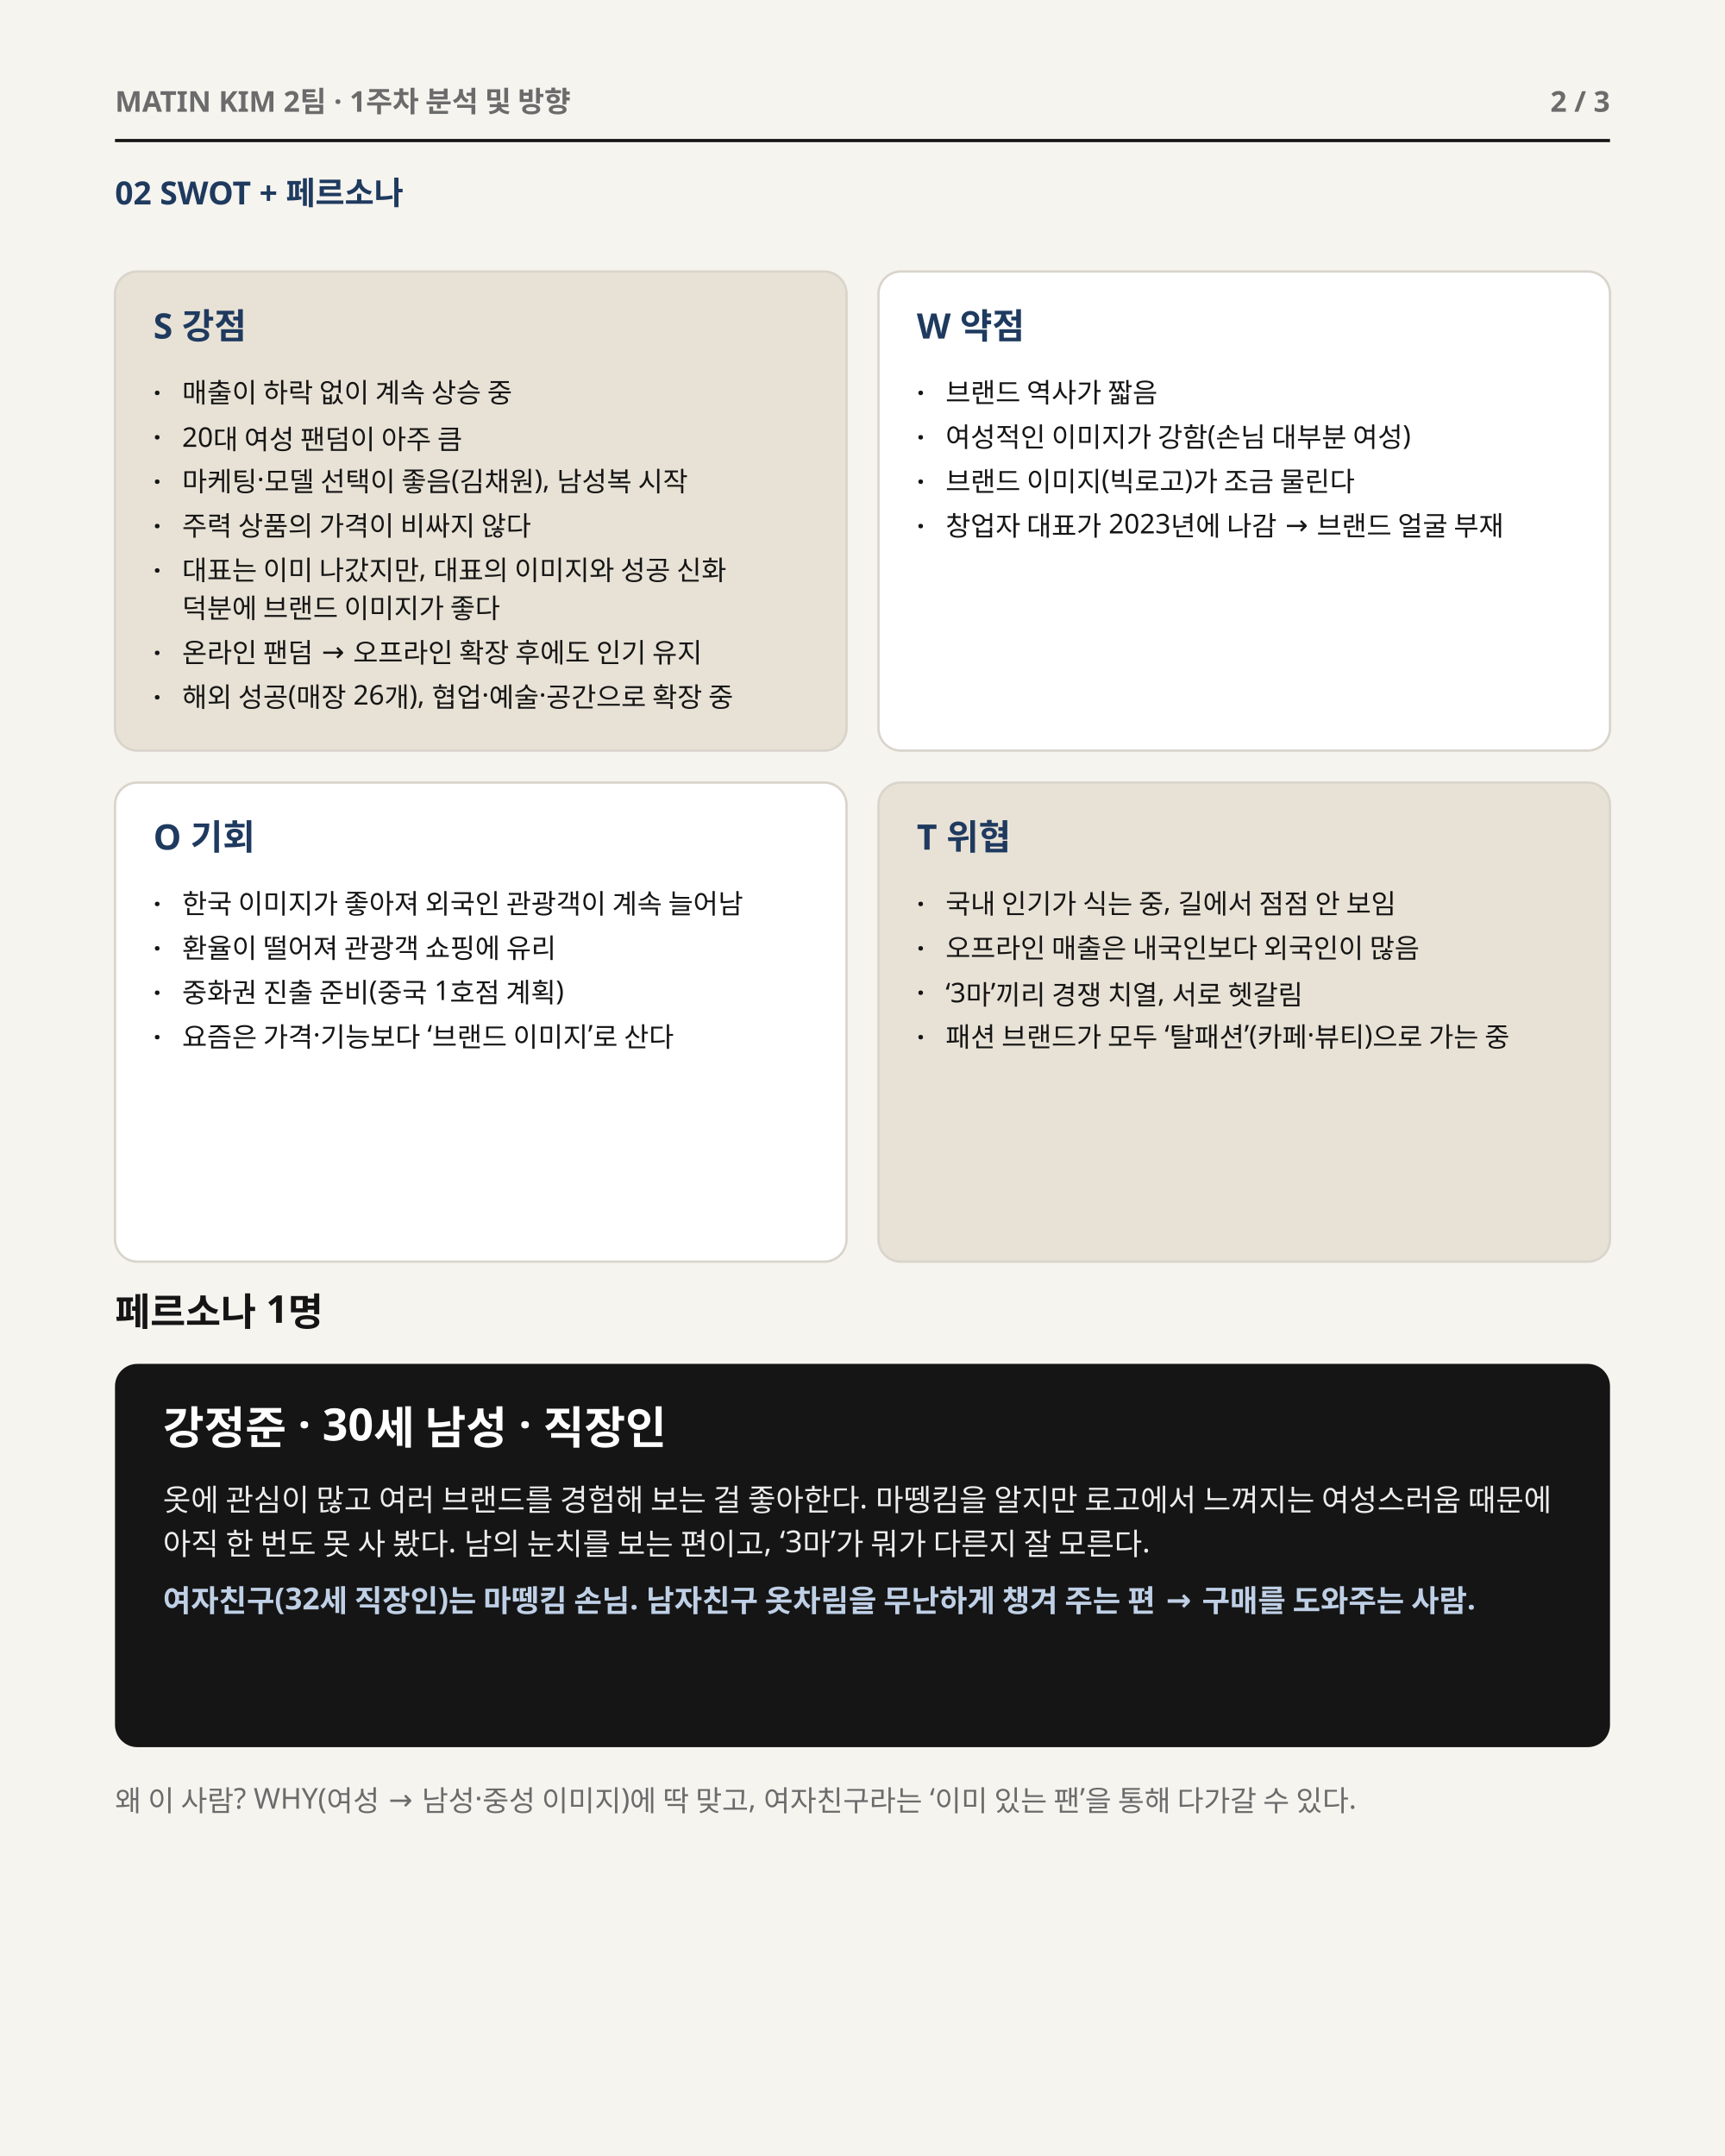
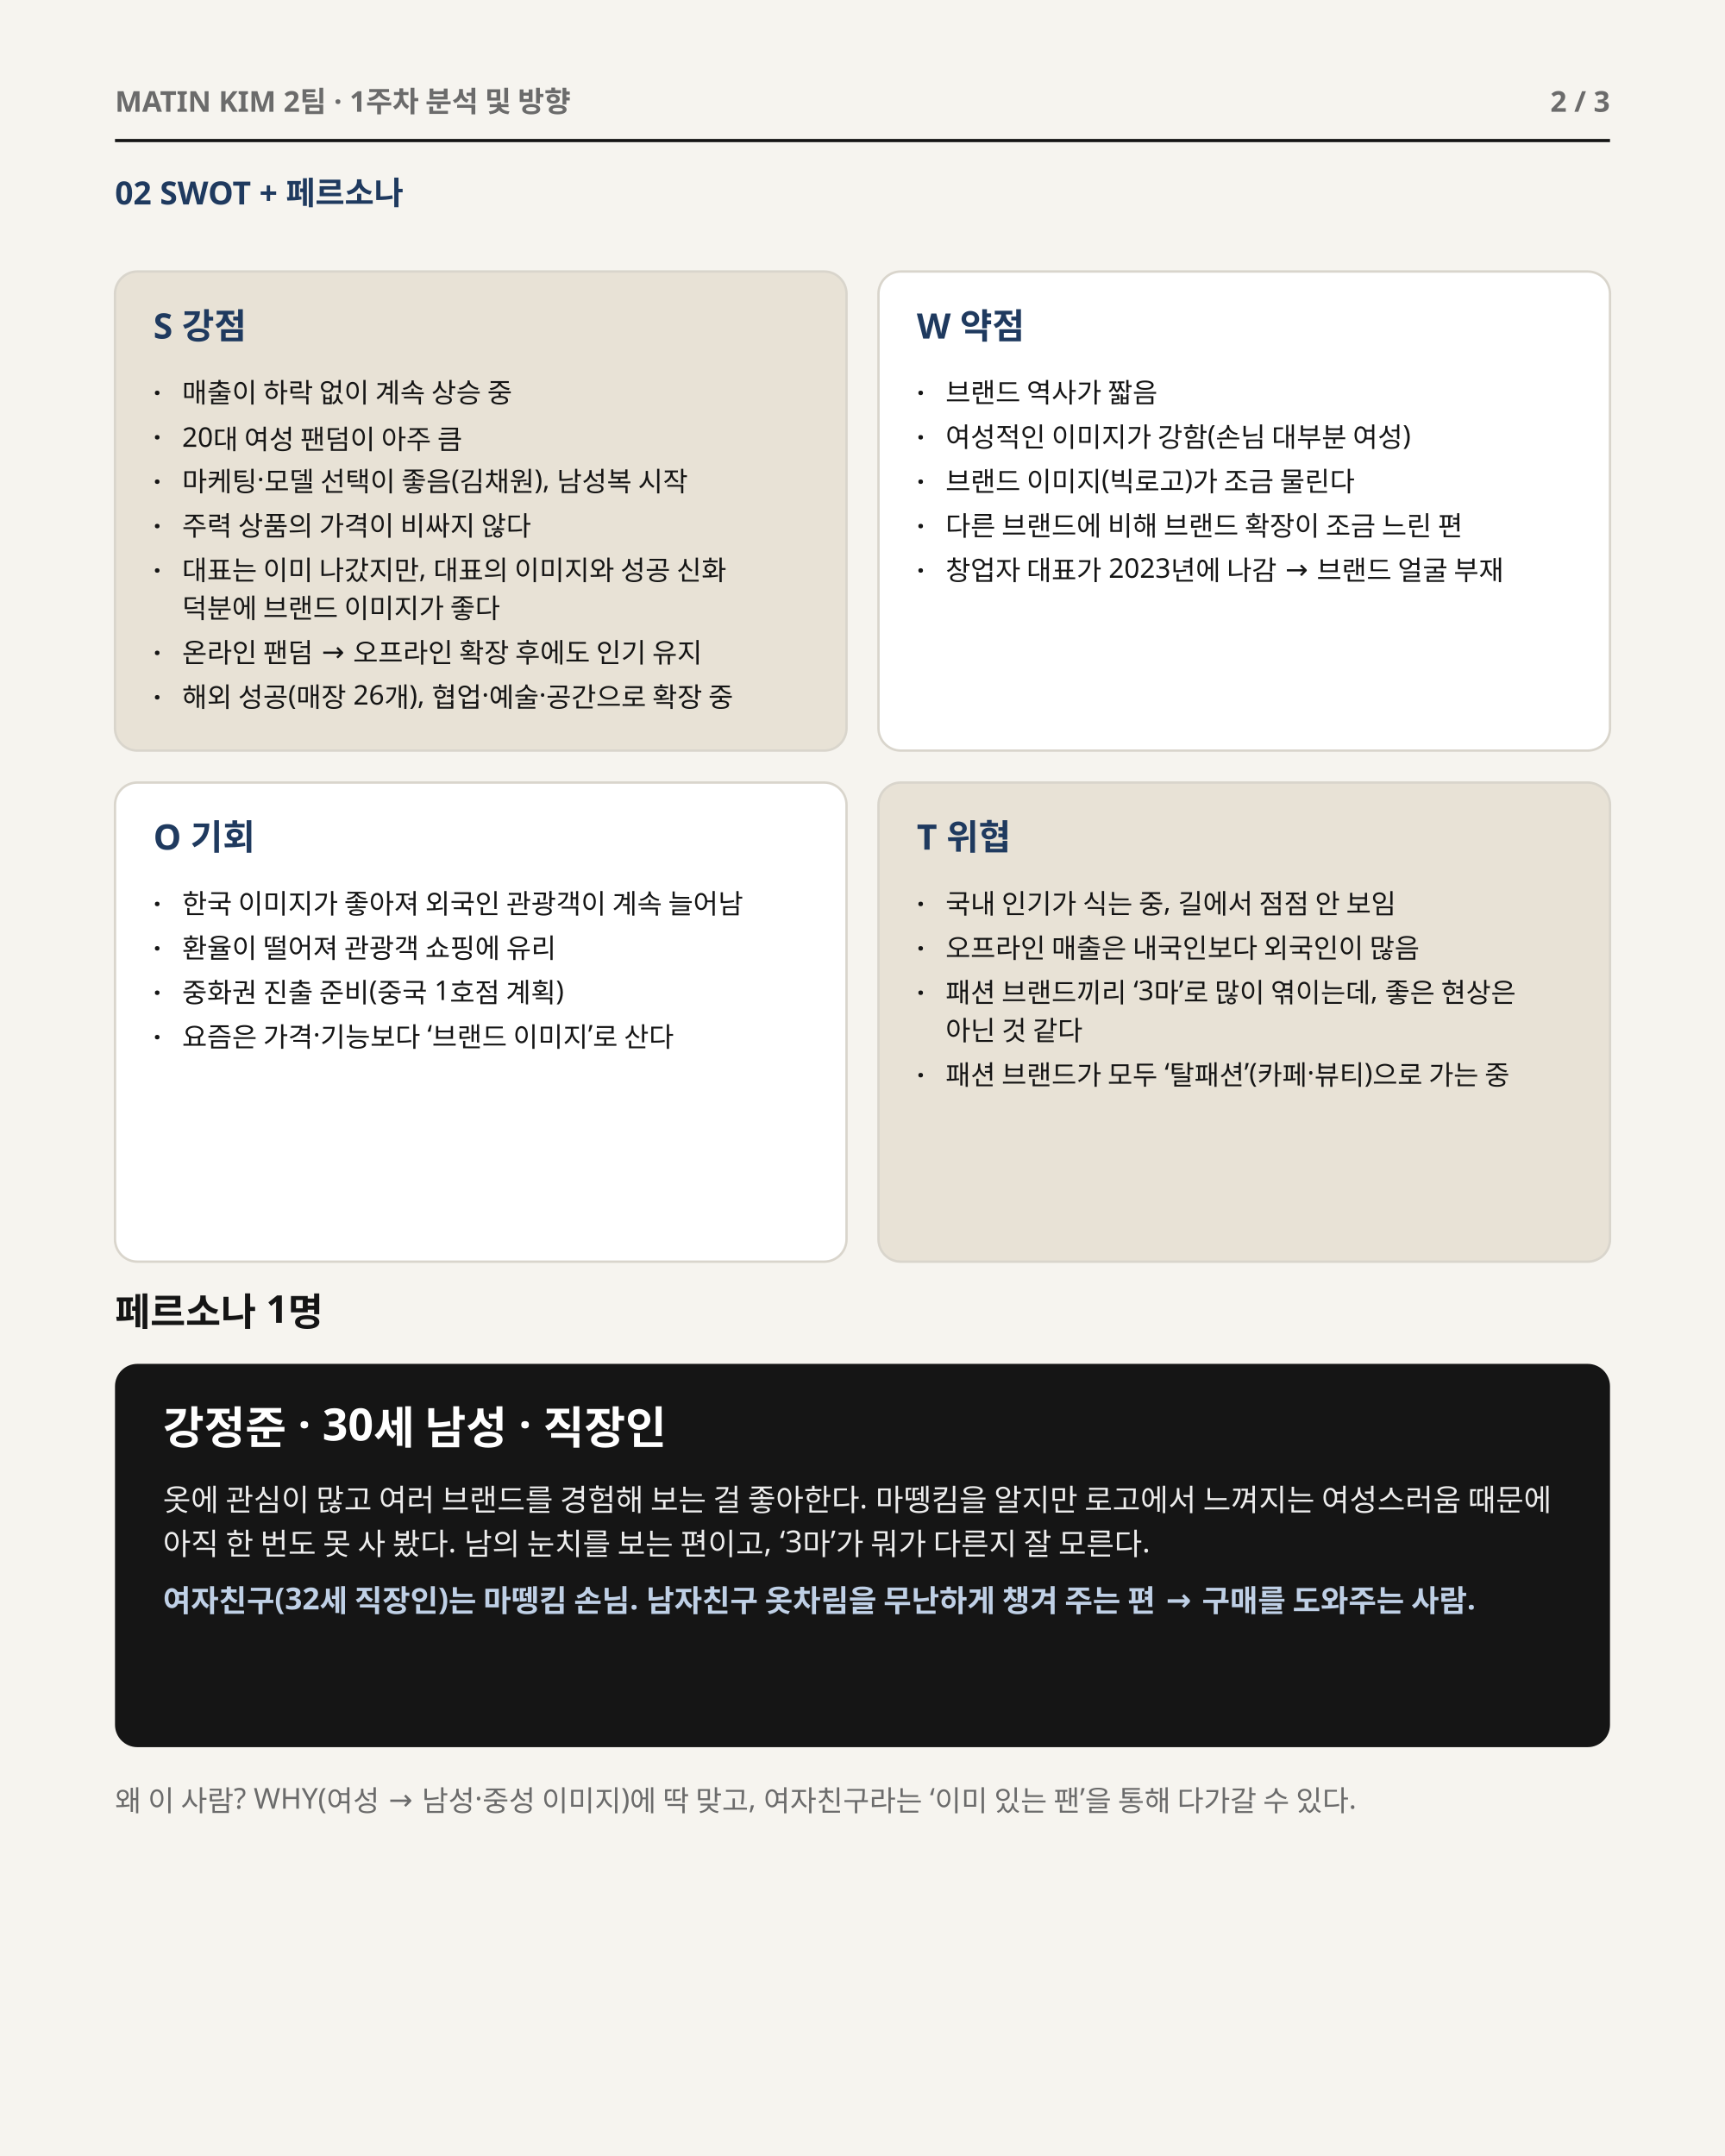
<svg xmlns="http://www.w3.org/2000/svg" width="1080" height="1350" viewBox="0 0 1080 1350">
  <rect width="1080" height="1350" fill="#F6F4EF" />
  <text x="72" y="70" font-family="Pretendard, 'Noto Sans KR', sans-serif" font-size="18" font-weight="600" fill="#6B6B6B" text-anchor="start">MATIN KIM 2팀 · 1주차 분석 및 방향</text>
  <text x="1008" y="70" font-family="Pretendard, 'Noto Sans KR', sans-serif" font-size="18" font-weight="600" fill="#6B6B6B" text-anchor="end">2 / 3</text>
  <line x1="72" y1="88" x2="1008" y2="88" stroke="#151515" stroke-width="2" />
  <text x="72" y="128" font-family="Pretendard, 'Noto Sans KR', sans-serif" font-size="20" font-weight="700" fill="#1F3A5F" text-anchor="start">02  SWOT + 페르소나</text>
  <rect x="72.0" y="170" width="458.0" height="300" rx="14" fill="#E8E2D6" stroke="#D9D5CC" stroke-width="1.5" />
  <text x="96.0" y="212" font-family="Pretendard, 'Noto Sans KR', sans-serif" font-size="22" font-weight="800" fill="#1F3A5F" text-anchor="start">S  강점</text>
  <text x="96.0" y="252" font-family="Pretendard, 'Noto Sans KR', sans-serif" font-size="17" font-weight="700" fill="#151515" text-anchor="start">·</text>
  <text x="114.0" y="252" font-family="Pretendard, 'Noto Sans KR', sans-serif" font-size="17" font-weight="500" fill="#151515" text-anchor="start">매출이 하락 없이 계속 상승 중</text>
  <text x="96.0" y="279.8" font-family="Pretendard, 'Noto Sans KR', sans-serif" font-size="17" font-weight="700" fill="#151515" text-anchor="start">·</text>
  <text x="114.0" y="279.8" font-family="Pretendard, 'Noto Sans KR', sans-serif" font-size="17" font-weight="500" fill="#151515" text-anchor="start">20대 여성 팬덤이 아주 큼</text>
  <text x="96.0" y="307.6" font-family="Pretendard, 'Noto Sans KR', sans-serif" font-size="17" font-weight="700" fill="#151515" text-anchor="start">·</text>
  <text x="114.0" y="307.6" font-family="Pretendard, 'Noto Sans KR', sans-serif" font-size="17" font-weight="500" fill="#151515" text-anchor="start">마케팅·모델 선택이 좋음(김채원), 남성복 시작</text>
  <text x="96.0" y="335.4" font-family="Pretendard, 'Noto Sans KR', sans-serif" font-size="17" font-weight="700" fill="#151515" text-anchor="start">·</text>
  <text x="114.0" y="335.4" font-family="Pretendard, 'Noto Sans KR', sans-serif" font-size="17" font-weight="500" fill="#151515" text-anchor="start">주력 상품의 가격이 비싸지 않다</text>
  <text x="96.0" y="363.2" font-family="Pretendard, 'Noto Sans KR', sans-serif" font-size="17" font-weight="700" fill="#151515" text-anchor="start">·</text>
  <text x="114.0" y="363.2" font-family="Pretendard, 'Noto Sans KR', sans-serif" font-size="17" font-weight="500" fill="#151515" text-anchor="start">대표는 이미 나갔지만, 대표의 이미지와 성공 신화</text>
  <text x="114.0" y="387" font-family="Pretendard, 'Noto Sans KR', sans-serif" font-size="17" font-weight="500" fill="#151515" text-anchor="start">덕분에 브랜드 이미지가 좋다</text>
  <text x="96.0" y="414.8" font-family="Pretendard, 'Noto Sans KR', sans-serif" font-size="17" font-weight="700" fill="#151515" text-anchor="start">·</text>
  <text x="114.0" y="414.8" font-family="Pretendard, 'Noto Sans KR', sans-serif" font-size="17" font-weight="500" fill="#151515" text-anchor="start">온라인 팬덤 → 오프라인 확장 후에도 인기 유지</text>
  <text x="96.0" y="442.6" font-family="Pretendard, 'Noto Sans KR', sans-serif" font-size="17" font-weight="700" fill="#151515" text-anchor="start">·</text>
  <text x="114.0" y="442.6" font-family="Pretendard, 'Noto Sans KR', sans-serif" font-size="17" font-weight="500" fill="#151515" text-anchor="start">해외 성공(매장 26개), 협업·예술·공간으로 확장 중</text>
  <rect x="550.0" y="170" width="458.0" height="300" rx="14" fill="#FFFFFF" stroke="#D9D5CC" stroke-width="1.5" />
  <text x="574.0" y="212" font-family="Pretendard, 'Noto Sans KR', sans-serif" font-size="22" font-weight="800" fill="#1F3A5F" text-anchor="start">W  약점</text>
  <text x="574.0" y="252" font-family="Pretendard, 'Noto Sans KR', sans-serif" font-size="17" font-weight="700" fill="#151515" text-anchor="start">·</text>
  <text x="592.0" y="252" font-family="Pretendard, 'Noto Sans KR', sans-serif" font-size="17" font-weight="500" fill="#151515" text-anchor="start">브랜드 역사가 짧음</text>
  <text x="574.0" y="279.8" font-family="Pretendard, 'Noto Sans KR', sans-serif" font-size="17" font-weight="700" fill="#151515" text-anchor="start">·</text>
  <text x="592.0" y="279.8" font-family="Pretendard, 'Noto Sans KR', sans-serif" font-size="17" font-weight="500" fill="#151515" text-anchor="start">여성적인 이미지가 강함(손님 대부분 여성)</text>
  <text x="574.0" y="307.6" font-family="Pretendard, 'Noto Sans KR', sans-serif" font-size="17" font-weight="700" fill="#151515" text-anchor="start">·</text>
  <text x="592.0" y="307.6" font-family="Pretendard, 'Noto Sans KR', sans-serif" font-size="17" font-weight="500" fill="#151515" text-anchor="start">브랜드 이미지(빅로고)가 조금 물린다</text>
  <text x="574.0" y="335.4" font-family="Pretendard, 'Noto Sans KR', sans-serif" font-size="17" font-weight="700" fill="#151515" text-anchor="start">·</text>
-   <text x="592.0" y="335.4" font-family="Pretendard, 'Noto Sans KR', sans-serif" font-size="17" font-weight="500" fill="#151515" text-anchor="start">창업자 대표가 2023년에 나감 → 브랜드 얼굴 부재</text>
+   <text x="592.0" y="335.4" font-family="Pretendard, 'Noto Sans KR', sans-serif" font-size="17" font-weight="500" fill="#151515" text-anchor="start">다른 브랜드에 비해 브랜드 확장이 조금 느린 편</text>
+   <text x="574.0" y="363.2" font-family="Pretendard, 'Noto Sans KR', sans-serif" font-size="17" font-weight="700" fill="#151515" text-anchor="start">·</text>
+   <text x="592.0" y="363.2" font-family="Pretendard, 'Noto Sans KR', sans-serif" font-size="17" font-weight="500" fill="#151515" text-anchor="start">창업자 대표가 2023년에 나감 → 브랜드 얼굴 부재</text>
  <rect x="72.0" y="490" width="458.0" height="300" rx="14" fill="#FFFFFF" stroke="#D9D5CC" stroke-width="1.5" />
  <text x="96.0" y="532" font-family="Pretendard, 'Noto Sans KR', sans-serif" font-size="22" font-weight="800" fill="#1F3A5F" text-anchor="start">O  기회</text>
  <text x="96.0" y="572" font-family="Pretendard, 'Noto Sans KR', sans-serif" font-size="17" font-weight="700" fill="#151515" text-anchor="start">·</text>
  <text x="114.0" y="572" font-family="Pretendard, 'Noto Sans KR', sans-serif" font-size="17" font-weight="500" fill="#151515" text-anchor="start">한국 이미지가 좋아져 외국인 관광객이 계속 늘어남</text>
  <text x="96.0" y="599.8" font-family="Pretendard, 'Noto Sans KR', sans-serif" font-size="17" font-weight="700" fill="#151515" text-anchor="start">·</text>
  <text x="114.0" y="599.8" font-family="Pretendard, 'Noto Sans KR', sans-serif" font-size="17" font-weight="500" fill="#151515" text-anchor="start">환율이 떨어져 관광객 쇼핑에 유리</text>
  <text x="96.0" y="627.6" font-family="Pretendard, 'Noto Sans KR', sans-serif" font-size="17" font-weight="700" fill="#151515" text-anchor="start">·</text>
  <text x="114.0" y="627.6" font-family="Pretendard, 'Noto Sans KR', sans-serif" font-size="17" font-weight="500" fill="#151515" text-anchor="start">중화권 진출 준비(중국 1호점 계획)</text>
  <text x="96.0" y="655.4" font-family="Pretendard, 'Noto Sans KR', sans-serif" font-size="17" font-weight="700" fill="#151515" text-anchor="start">·</text>
  <text x="114.0" y="655.4" font-family="Pretendard, 'Noto Sans KR', sans-serif" font-size="17" font-weight="500" fill="#151515" text-anchor="start">요즘은 가격·기능보다 ‘브랜드 이미지’로 산다</text>
  <rect x="550.0" y="490" width="458.0" height="300" rx="14" fill="#E8E2D6" stroke="#D9D5CC" stroke-width="1.5" />
  <text x="574.0" y="532" font-family="Pretendard, 'Noto Sans KR', sans-serif" font-size="22" font-weight="800" fill="#1F3A5F" text-anchor="start">T  위협</text>
  <text x="574.0" y="572" font-family="Pretendard, 'Noto Sans KR', sans-serif" font-size="17" font-weight="700" fill="#151515" text-anchor="start">·</text>
  <text x="592.0" y="572" font-family="Pretendard, 'Noto Sans KR', sans-serif" font-size="17" font-weight="500" fill="#151515" text-anchor="start">국내 인기가 식는 중, 길에서 점점 안 보임</text>
  <text x="574.0" y="599.8" font-family="Pretendard, 'Noto Sans KR', sans-serif" font-size="17" font-weight="700" fill="#151515" text-anchor="start">·</text>
  <text x="592.0" y="599.8" font-family="Pretendard, 'Noto Sans KR', sans-serif" font-size="17" font-weight="500" fill="#151515" text-anchor="start">오프라인 매출은 내국인보다 외국인이 많음</text>
  <text x="574.0" y="627.6" font-family="Pretendard, 'Noto Sans KR', sans-serif" font-size="17" font-weight="700" fill="#151515" text-anchor="start">·</text>
-   <text x="592.0" y="627.6" font-family="Pretendard, 'Noto Sans KR', sans-serif" font-size="17" font-weight="500" fill="#151515" text-anchor="start">‘3마’끼리 경쟁 치열, 서로 헷갈림</text>
-   <text x="574.0" y="655.4" font-family="Pretendard, 'Noto Sans KR', sans-serif" font-size="17" font-weight="700" fill="#151515" text-anchor="start">·</text>
-   <text x="592.0" y="655.4" font-family="Pretendard, 'Noto Sans KR', sans-serif" font-size="17" font-weight="500" fill="#151515" text-anchor="start">패션 브랜드가 모두 ‘탈패션’(카페·뷰티)으로 가는 중</text>
+   <text x="592.0" y="627.6" font-family="Pretendard, 'Noto Sans KR', sans-serif" font-size="17" font-weight="500" fill="#151515" text-anchor="start">패션 브랜드끼리 ‘3마’로 많이 엮이는데, 좋은 현상은</text>
+   <text x="592.0" y="651.4" font-family="Pretendard, 'Noto Sans KR', sans-serif" font-size="17" font-weight="500" fill="#151515" text-anchor="start">아닌 것 같다</text>
+   <text x="574.0" y="679.2" font-family="Pretendard, 'Noto Sans KR', sans-serif" font-size="17" font-weight="700" fill="#151515" text-anchor="start">·</text>
+   <text x="592.0" y="679.2" font-family="Pretendard, 'Noto Sans KR', sans-serif" font-size="17" font-weight="500" fill="#151515" text-anchor="start">패션 브랜드가 모두 ‘탈패션’(카페·뷰티)으로 가는 중</text>
  <text x="72" y="830" font-family="Pretendard, 'Noto Sans KR', sans-serif" font-size="24" font-weight="800" fill="#151515" text-anchor="start">페르소나 1명</text>
  <rect x="72" y="854" width="936" height="240" rx="14" fill="#151515" />
  <text x="102" y="904" font-family="Pretendard, 'Noto Sans KR', sans-serif" font-size="28" font-weight="800" fill="#FFFFFF" text-anchor="start">강정준 · 30세 남성 · 직장인</text>
  <text x="102" y="946" font-family="Pretendard, 'Noto Sans KR', sans-serif" font-size="19" font-weight="500" fill="#EDEDED" text-anchor="start">옷에 관심이 많고 여러 브랜드를 경험해 보는 걸 좋아한다. 마뗑킴을 알지만 로고에서 느껴지는 여성스러움 때문에</text>
  <text x="102" y="973.55" font-family="Pretendard, 'Noto Sans KR', sans-serif" font-size="19" font-weight="500" fill="#EDEDED" text-anchor="start">아직 한 번도 못 사 봤다. 남의 눈치를 보는 편이고, ‘3마’가 뭐가 다른지 잘 모른다.</text>
  <text x="102" y="1009.1" font-family="Pretendard, 'Noto Sans KR', sans-serif" font-size="19" font-weight="600" fill="#BFD0E6" text-anchor="start">여자친구(32세 직장인)는 마뗑킴 손님. 남자친구 옷차림을 무난하게 챙겨 주는 편 → 구매를 도와주는 사람.</text>
  <text x="72" y="1134" font-family="Pretendard, 'Noto Sans KR', sans-serif" font-size="18" font-weight="500" fill="#6B6B6B" text-anchor="start">왜 이 사람? WHY(여성 → 남성·중성 이미지)에 딱 맞고, 여자친구라는 ‘이미 있는 팬’을 통해 다가갈 수 있다.</text>
</svg>
